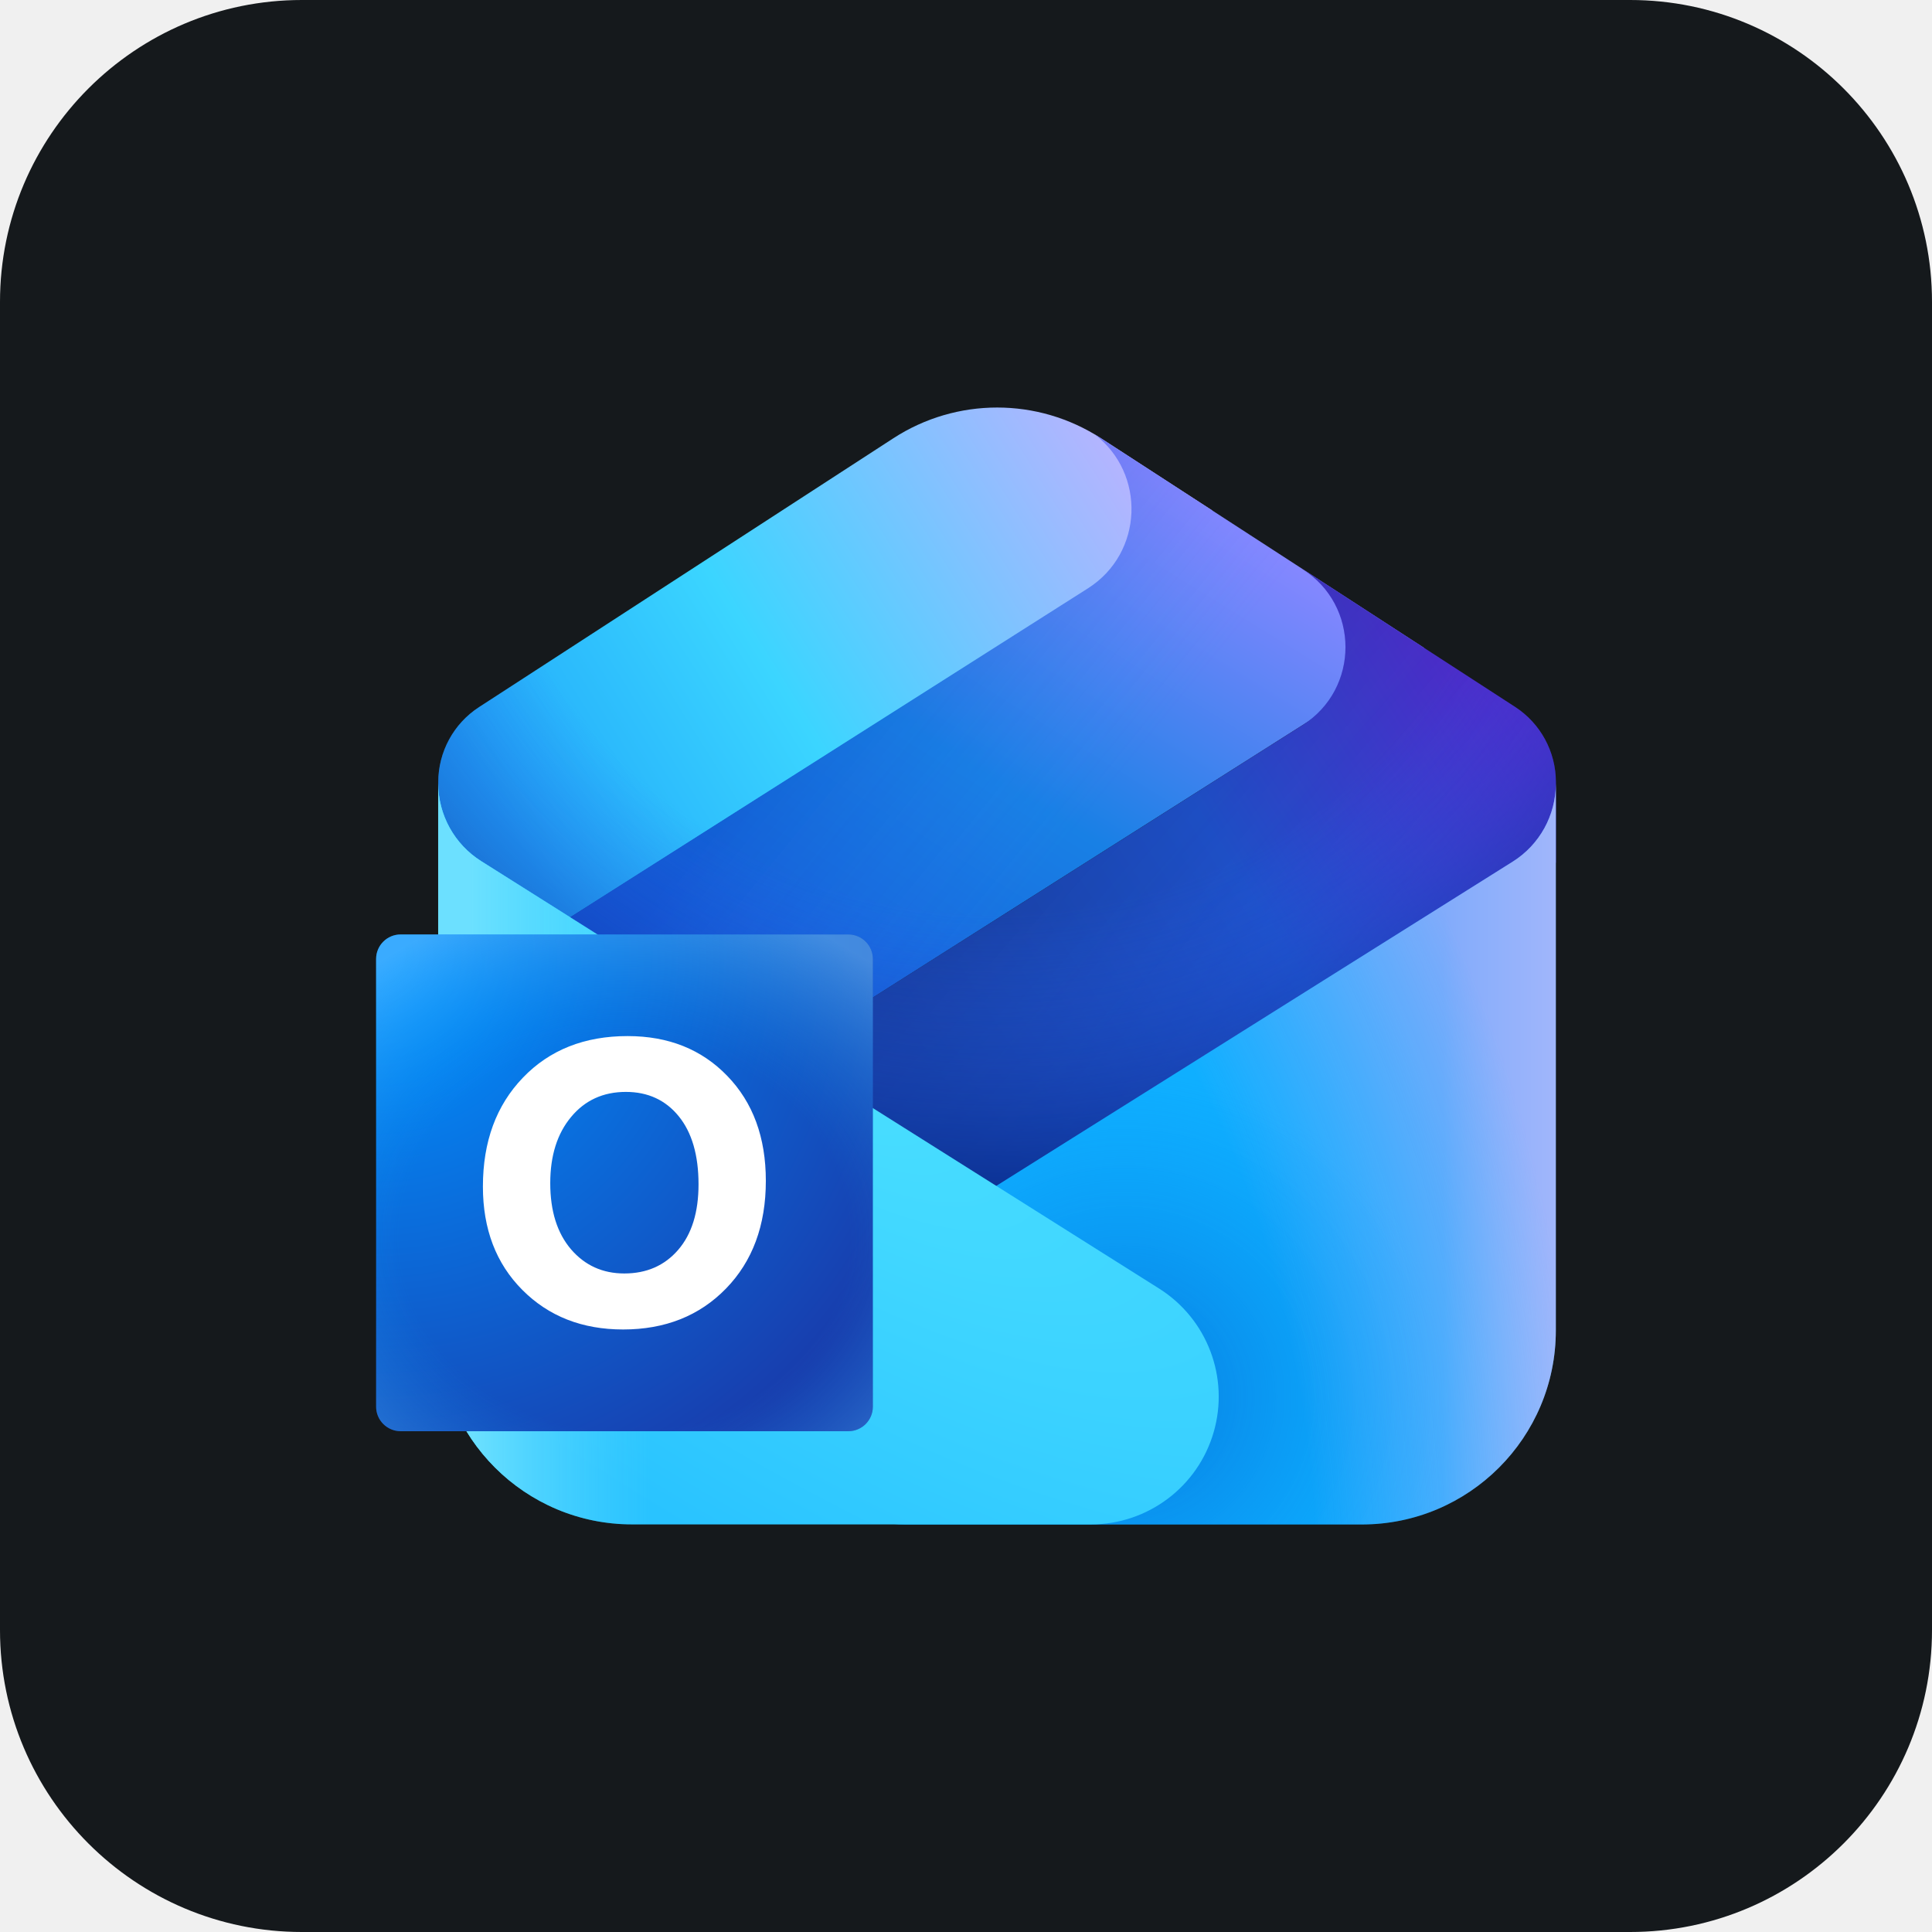
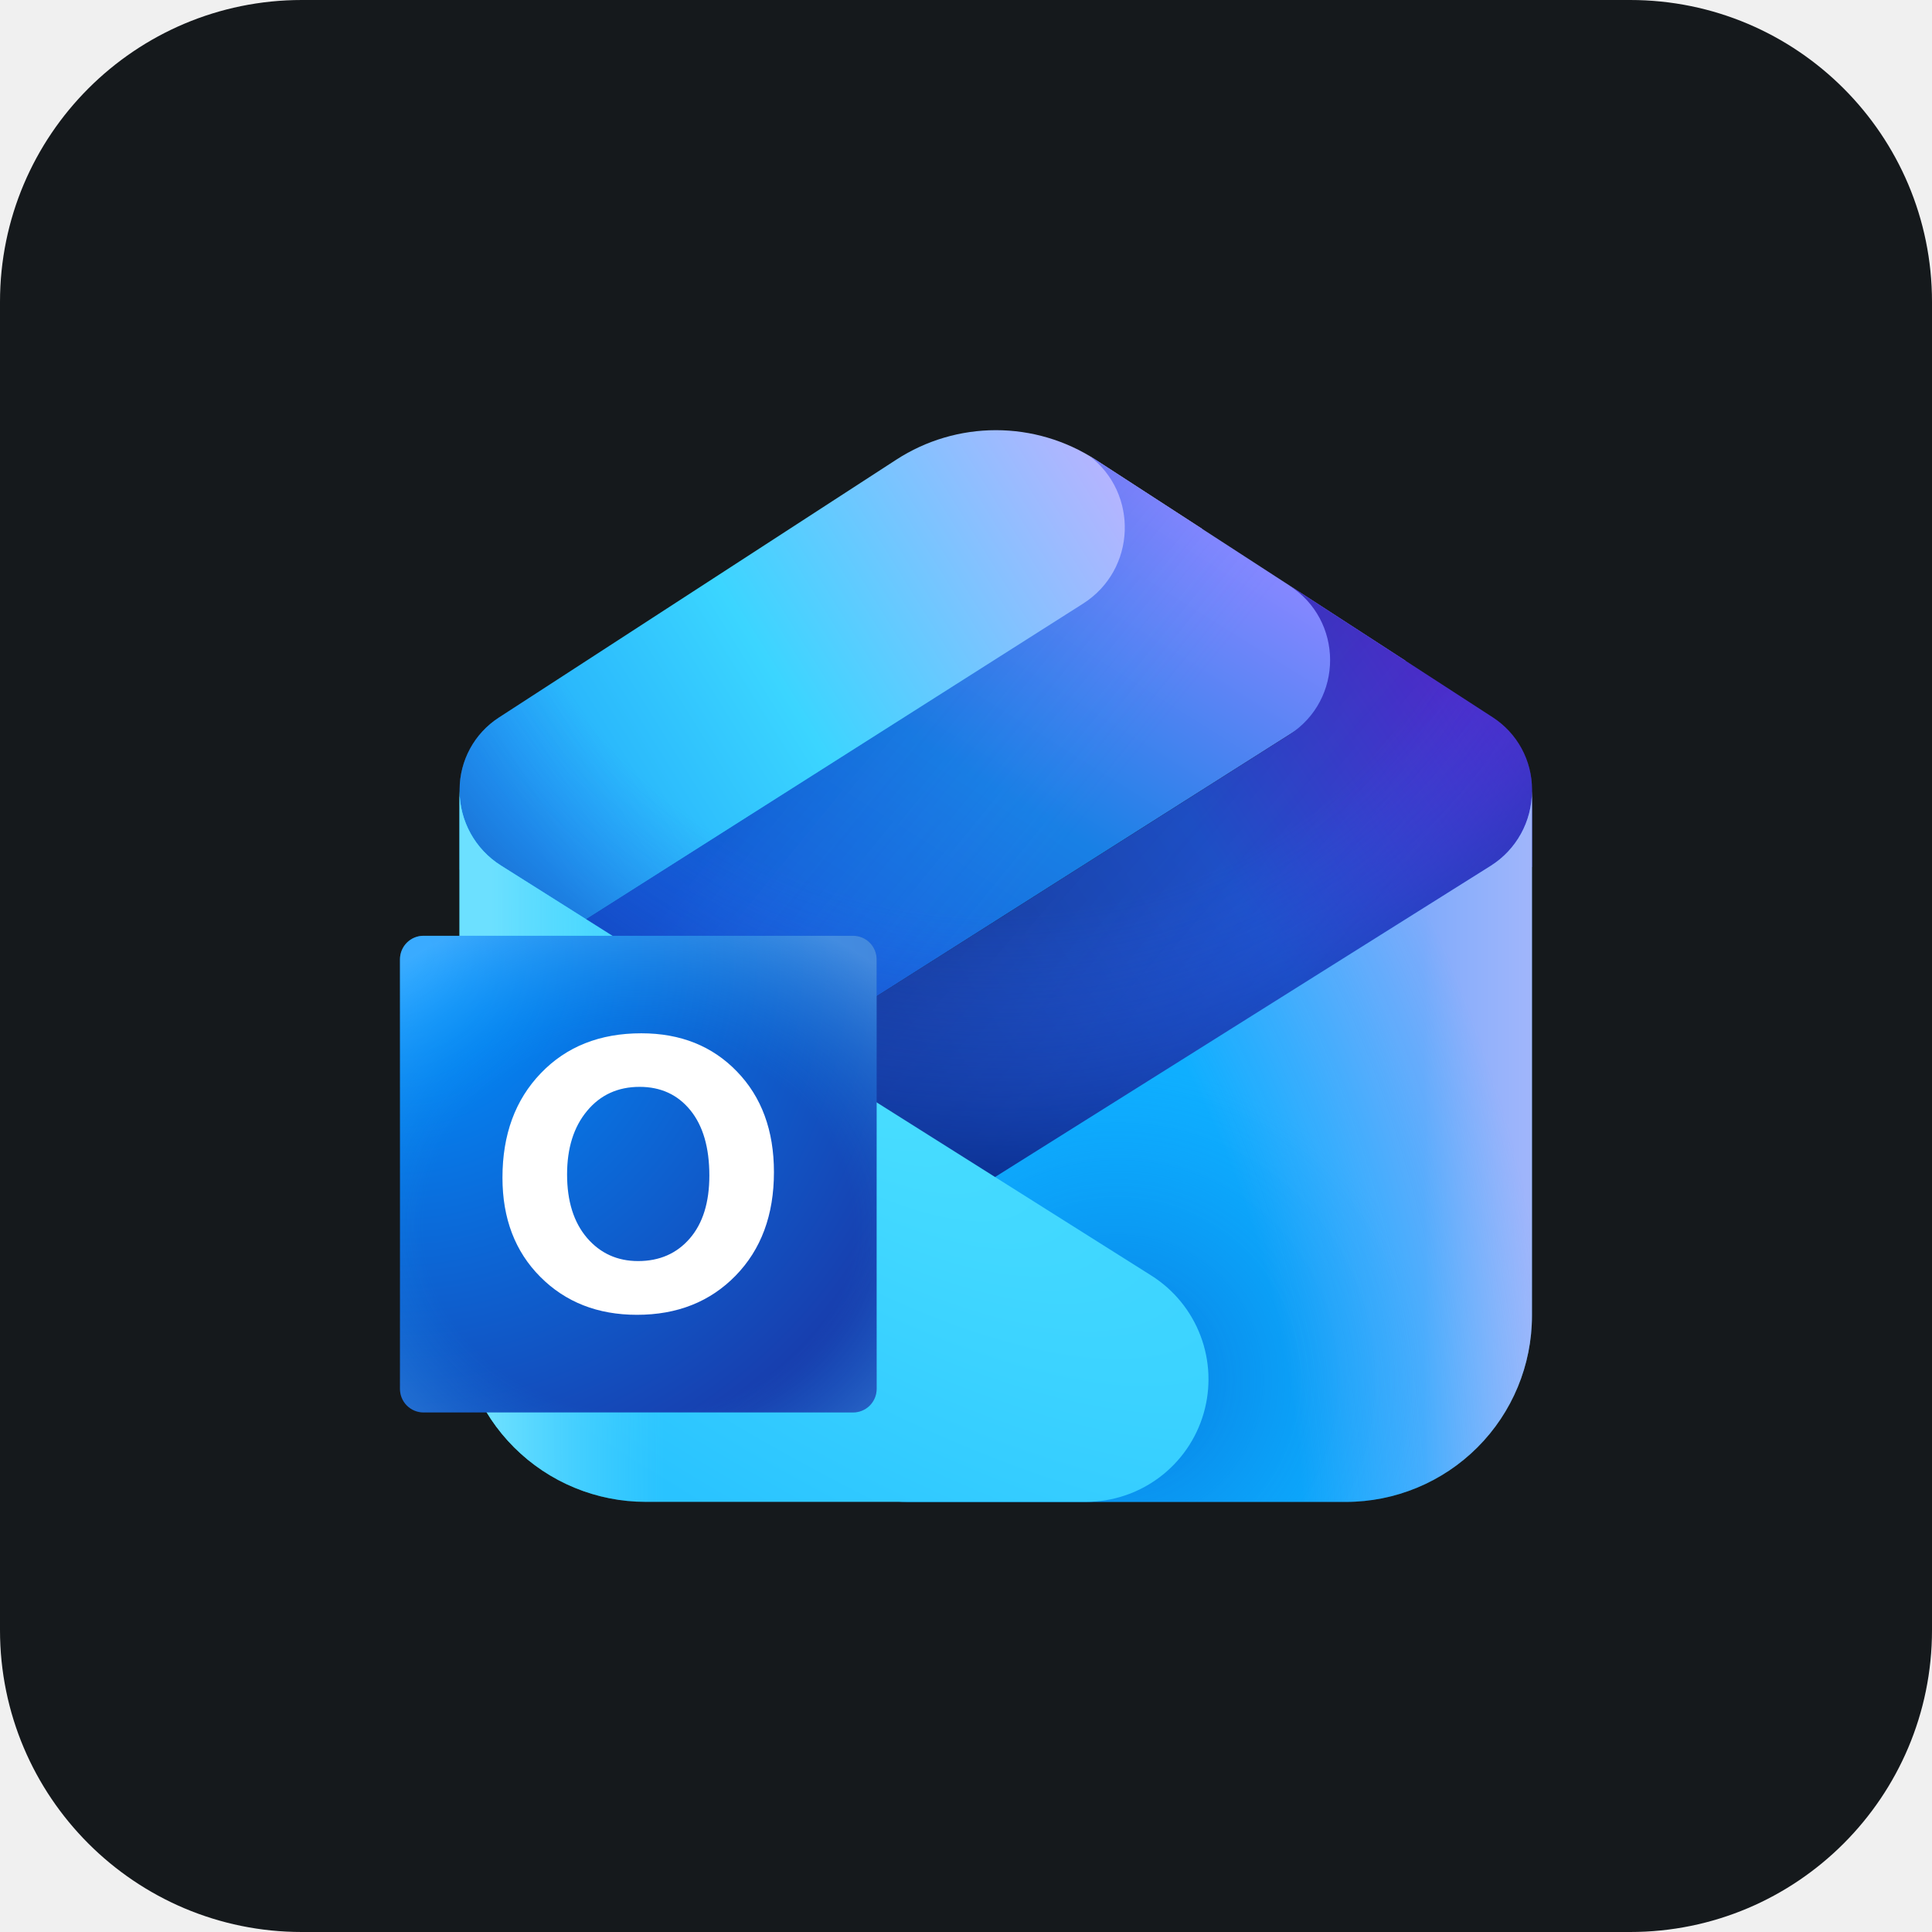
- <svg xmlns="http://www.w3.org/2000/svg" viewBox="0 0 256 256" xml:space="preserve" style="fill-rule:evenodd;clip-rule:evenodd;stroke-linejoin:round;stroke-miterlimit:2">
-   <path d="M256 40v176c0 22.077-17.923 40-40 40H40c-22.077 0-40-17.923-40-40V40C0 17.923 17.923 0 40 0h176c22.077 0 40 17.923 40 40" style="fill:#15191c" />
-   <path d="M30.932 9.343 7.976 23.894 6.002 20.78v-2.684c0-.977.494-1.888 1.314-2.42l13.345-8.659a6.14 6.14 0 0 1 6.685 0z" style="fill:url(#a);fill-rule:nonzero" transform="translate(33.381 29.203)scale(4.11386)" />
-   <path d="M27.14 6.889q.104.062.206.128l10.414 6.755-25.822 16.369-3.963-6.252 18.951-12.036c1.795-1.14 1.874-3.704.214-4.964" style="fill:url(#b);fill-rule:nonzero" transform="translate(33.381 29.203)scale(4.11386)" />
-   <path d="M27.14 6.889q.104.062.206.128l10.414 6.755-25.822 16.369-3.963-6.252 18.951-12.036c1.795-1.14 1.874-3.704.214-4.964" style="fill:url(#c);fill-rule:nonzero" transform="translate(33.381 29.203)scale(4.11386)" />
-   <path d="m22.24 33.266-10.302-3.125 21.904-13.885c1.845-1.17 1.84-3.863-.009-5.026l-.099-.062.285.177 6.666 4.324A2.89 2.89 0 0 1 42 18.09v2.597z" style="fill:url(#d);fill-rule:nonzero" transform="translate(33.381 29.203)scale(4.11386)" />
-   <path d="m22.24 33.266-10.302-3.125 21.904-13.885c1.845-1.17 1.84-3.863-.009-5.026l-.099-.062.285.177 6.666 4.324A2.89 2.89 0 0 1 42 18.09v2.597z" style="fill:url(#e);fill-rule:nonzero" transform="translate(33.381 29.203)scale(4.11386)" />
-   <path d="M27.346 7.017a6.14 6.14 0 0 0-6.685 0L7.316 15.676a2.88 2.88 0 0 0-1.314 2.42v.131a2.97 2.97 0 0 0 1.382 2.411l16.593 10.461 16.634-10.445a2.97 2.97 0 0 0 1.388-2.511v2.544-2.597c0-.978-.494-1.889-1.314-2.42z" style="fill:url(#f);fill-rule:nonzero" transform="translate(33.381 29.203)scale(4.11386)" />
-   <path d="M21.051 42.004h14.697a6.25 6.25 0 0 0 6.25-6.25V18.143c0 1.02-.524 1.968-1.388 2.511L18.75 34.38a4.04 4.04 0 0 0-1.895 3.427 4.197 4.197 0 0 0 4.196 4.197" style="fill:url(#g);fill-rule:nonzero" transform="translate(33.381 29.203)scale(4.11386)" />
-   <path d="M21.051 42.004h14.697a6.25 6.25 0 0 0 6.25-6.25V18.143c0 1.02-.524 1.968-1.388 2.511L18.75 34.38a4.04 4.04 0 0 0-1.895 3.427 4.197 4.197 0 0 0 4.196 4.197" style="fill:url(#h);fill-rule:nonzero" transform="translate(33.381 29.203)scale(4.11386)" />
-   <path d="M21.051 42.004h14.697a6.25 6.25 0 0 0 6.25-6.25V18.143c0 1.02-.524 1.968-1.388 2.511L18.75 34.38a4.04 4.04 0 0 0-1.895 3.427 4.197 4.197 0 0 0 4.196 4.197" style="fill:url(#i);fill-rule:nonzero" transform="translate(33.381 29.203)scale(4.11386)" />
-   <path d="M27.027 42.002H12.249a6.25 6.25 0 0 1-6.25-6.25V18.13c0 1.018.523 1.965 1.384 2.508l21.839 13.768a4.116 4.116 0 0 1-2.195 7.596" style="fill:url(#j);fill-rule:nonzero" transform="translate(33.381 29.203)scale(4.11386)" />
-   <path d="M27.027 42.002H12.249a6.25 6.25 0 0 1-6.25-6.25V18.13c0 1.018.523 1.965 1.384 2.508l21.839 13.768a4.116 4.116 0 0 1-2.195 7.596" style="fill:url(#k);fill-rule:nonzero" transform="translate(33.381 29.203)scale(4.11386)" />
-   <path d="M20 23.79v14.42a.79.79 0 0 1-.79.79H4.79a.79.79 0 0 1-.79-.79V23.79a.79.79 0 0 1 .79-.79h14.42a.79.79 0 0 1 .79.79" style="fill:url(#l)" transform="translate(33.381 29.203)scale(4.11386)" />
-   <path d="M20 23.79v14.42a.79.79 0 0 1-.79.79H4.79a.79.79 0 0 1-.79-.79V23.79a.79.79 0 0 1 .79-.79h14.42a.79.79 0 0 1 .79.79" style="fill:url(#m)" transform="translate(33.381 29.203)scale(4.11386)" />
-   <path d="M11.955 35.723q-1.977 0-3.246-1.275T7.44 31.119q0-2.168 1.289-3.507 1.287-1.34 3.373-1.339 1.97 0 3.208 1.282 1.243 1.282 1.243 3.379 0 2.156-1.288 3.476-1.282 1.313-3.31 1.313m.039-1.804q1.077 0 1.734-.759.657-.76.657-2.111 0-1.409-.638-2.194-.637-.783-1.702-.784-1.097 0-1.767.81-.669.804-.669 2.13 0 1.346.669 2.13.67.778 1.716.778" style="fill:#fff;fill-rule:nonzero" transform="translate(33.381 29.203)scale(4.11386)" />
-   <defs>
-     <linearGradient id="a" x1="0" y1="0" x2="1" y2="0" gradientUnits="userSpaceOnUse" gradientTransform="rotate(-31.809 44.24 -6.346)scale(24.6446)">
-       <stop offset="0" style="stop-color:#20a7fa;stop-opacity:1" />
-       <stop offset=".4" style="stop-color:#3bd5ff;stop-opacity:1" />
-       <stop offset="1" style="stop-color:#c4b0ff;stop-opacity:1" />
-     </linearGradient>
-     <linearGradient id="b" x1="0" y1="0" x2="1" y2="0" gradientUnits="userSpaceOnUse" gradientTransform="rotate(-58.014 32.76 -2.11)scale(22.0103)">
-       <stop offset="0" style="stop-color:#165ad9;stop-opacity:1" />
-       <stop offset=".5" style="stop-color:#1880e5;stop-opacity:1" />
-       <stop offset="1" style="stop-color:#8587ff;stop-opacity:1" />
-     </linearGradient>
-     <linearGradient id="c" x1="0" y1="0" x2="1" y2="0" gradientUnits="userSpaceOnUse" gradientTransform="rotate(219.174 17.662 8.952)scale(16.6971)">
-       <stop offset="0" style="stop-color:#448aff;stop-opacity:0" />
-       <stop offset=".24" style="stop-color:#448aff;stop-opacity:0" />
-       <stop offset=".79" style="stop-color:#0032b1;stop-opacity:.2" />
-       <stop offset="1" style="stop-color:#0032b1;stop-opacity:.2" />
-     </linearGradient>
-     <linearGradient id="d" x1="0" y1="0" x2="1" y2="0" gradientUnits="userSpaceOnUse" gradientTransform="rotate(-32.62 65.187 -25.548)scale(24.2873)">
-       <stop offset="0" style="stop-color:#1a43a6;stop-opacity:1" />
-       <stop offset=".49" style="stop-color:#2052cb;stop-opacity:1" />
-       <stop offset="1" style="stop-color:#5f20cb;stop-opacity:1" />
-     </linearGradient>
-     <linearGradient id="e" x1="0" y1="0" x2="1" y2="0" gradientUnits="userSpaceOnUse" gradientTransform="rotate(220.87 20.564 9.607)scale(16.4384)">
-       <stop offset="0" style="stop-color:#0045b9;stop-opacity:0" />
-       <stop offset=".67" style="stop-color:#0d1f69;stop-opacity:.2" />
-       <stop offset="1" style="stop-color:#0d1f69;stop-opacity:.2" />
-     </linearGradient>
-     <linearGradient id="g" x1="0" y1="0" x2="1" y2="0" gradientUnits="userSpaceOnUse" gradientTransform="translate(41.998 29.943)scale(-18.1463)">
-       <stop offset="0" style="stop-color:#4dc4ff;stop-opacity:1" />
-       <stop offset=".2" style="stop-color:#0fafff;stop-opacity:1" />
-       <stop offset="1" style="stop-color:#0fafff;stop-opacity:1" />
-     </linearGradient>
-     <linearGradient id="k" x1="0" y1="0" x2="1" y2="0" gradientUnits="userSpaceOnUse" gradientTransform="rotate(-.041 52516.489 -4775.41)scale(17.4715)">
-       <stop offset="0" style="stop-color:#6ce0ff;stop-opacity:1" />
-       <stop offset=".21" style="stop-color:#6ce0ff;stop-opacity:1" />
-       <stop offset=".54" style="stop-color:#50d5ff;stop-opacity:0" />
-       <stop offset="1" style="stop-color:#50d5ff;stop-opacity:0" />
-     </linearGradient>
-     <radialGradient id="f" cx="0" cy="0" r="1" gradientUnits="userSpaceOnUse" gradientTransform="matrix(0 -27.0027 29.2262 0 24.002 6.818)">
-       <stop offset="0" style="stop-color:#275ff0;stop-opacity:0" />
-       <stop offset=".57" style="stop-color:#275ff0;stop-opacity:0" />
-       <stop offset=".99" style="stop-color:#002177;stop-opacity:1" />
-       <stop offset="1" style="stop-color:#002177;stop-opacity:1" />
-     </radialGradient>
-     <radialGradient id="h" cx="0" cy="0" r="1" gradientUnits="userSpaceOnUse" gradientTransform="rotate(-45 59.81 -14.955)scale(11.572)">
-       <stop offset="0" style="stop-color:#0060d1;stop-opacity:.4" />
-       <stop offset=".26" style="stop-color:#0060d1;stop-opacity:.4" />
-       <stop offset=".91" style="stop-color:#0383f1;stop-opacity:0" />
-       <stop offset="1" style="stop-color:#0383f1;stop-opacity:0" />
-     </radialGradient>
-     <radialGradient id="i" cx="0" cy="0" r="1" gradientUnits="userSpaceOnUse" gradientTransform="matrix(23.8272 -31.2298 21.958 29.779 10.631 46.472)">
-       <stop offset="0" style="stop-color:#f4a7f7;stop-opacity:0" />
-       <stop offset=".73" style="stop-color:#f4a7f7;stop-opacity:0" />
-       <stop offset="1" style="stop-color:#f4a7f7;stop-opacity:.5" />
-     </radialGradient>
-     <radialGradient id="j" cx="0" cy="0" r="1" gradientUnits="userSpaceOnUse" gradientTransform="rotate(123.339 1.864 18.772)scale(20.7258 53.7859)">
-       <stop offset="0" style="stop-color:#49deff;stop-opacity:1" />
-       <stop offset=".72" style="stop-color:#29c3ff;stop-opacity:1" />
-       <stop offset="1" style="stop-color:#29c3ff;stop-opacity:1" />
-     </radialGradient>
-     <radialGradient id="l" cx="0" cy="0" r="1" gradientUnits="userSpaceOnUse" gradientTransform="rotate(46.924 -25.234 16.35)scale(21.0618)">
-       <stop offset="0" style="stop-color:#0091ff;stop-opacity:1" />
-       <stop offset=".04" style="stop-color:#0091ff;stop-opacity:1" />
-       <stop offset=".92" style="stop-color:#183dad;stop-opacity:1" />
-       <stop offset="1" style="stop-color:#183dad;stop-opacity:1" />
-     </radialGradient>
-     <radialGradient id="m" cx="0" cy="0" r="1" gradientUnits="userSpaceOnUse" gradientTransform="matrix(0 11.2 -12.9188 0 12 32.744)">
-       <stop offset="0" style="stop-color:#0fa5f7;stop-opacity:0" />
-       <stop offset=".56" style="stop-color:#0fa5f7;stop-opacity:0" />
-       <stop offset="1" style="stop-color:#74c6ff;stop-opacity:.5" />
-     </radialGradient>
-   </defs>
+ <svg xmlns="http://www.w3.org/2000/svg" width="256" height="256" title="Microsoft Outlook" viewBox="0 0 256 256" fill="none" id="microsoftoutlook">
+   <style>
+ #microsoftoutlook {
+     rect {fill: #15191C}
+ 
+     @media (prefers-color-scheme: light) {
+         rect {fill: #F4F2ED}
+     }
+ }
+ </style>
+   <rect width="256" height="256" rx="40" fill="#15191C" />
+   <path d="M159.31 70.088L68.695 127.526L60.903 115.234V104.639C60.903 100.782 62.853 97.186 66.089 95.086L118.767 60.906C122.695 58.357 127.278 57 131.961 57C136.644 57 141.227 58.357 145.155 60.906L159.31 70.088Z" fill="url(#paint0_linear_189_100)" />
+   <path d="M144.342 60.401C144.616 60.564 144.887 60.732 145.155 60.906L186.263 87.57L84.334 152.185L68.691 127.506L143.497 79.996C150.583 75.496 150.895 65.374 144.342 60.401Z" fill="url(#paint1_linear_189_100)" />
+   <path d="M144.342 60.401C144.616 60.564 144.887 60.732 145.155 60.906L186.263 87.57L84.334 152.185L68.691 127.506L143.497 79.996C150.583 75.496 150.895 65.374 144.342 60.401Z" fill="url(#paint2_linear_189_100)" />
+   <path d="M125 164.52L84.334 152.185L170.797 97.376C178.08 92.757 178.06 82.127 170.762 77.536L170.371 77.292L171.496 77.99L197.809 95.059C199.401 96.094 200.71 97.51 201.617 99.179C202.523 100.847 202.999 102.716 203 104.615V114.867L125 164.52Z" fill="url(#paint3_linear_189_100)" />
+   <path d="M125 164.52L84.334 152.185L170.797 97.376C178.08 92.757 178.06 82.127 170.762 77.536L170.371 77.292L171.496 77.99L197.809 95.059C199.401 96.094 200.71 97.51 201.617 99.179C202.523 100.847 202.999 102.716 203 104.615V114.867L125 164.52Z" fill="url(#paint4_linear_189_100)" />
+   <path d="M145.155 60.906C141.227 58.357 136.644 57 131.961 57C127.278 57 122.695 58.357 118.767 60.906L66.089 95.086C64.496 96.119 63.186 97.534 62.28 99.203C61.374 100.871 60.901 102.74 60.903 104.639V105.156C60.967 107.067 61.498 108.933 62.448 110.592C63.399 112.251 64.741 113.652 66.358 114.673L131.857 155.967L197.517 114.736C199.193 113.681 200.575 112.219 201.533 110.486C202.491 108.753 202.994 106.805 202.996 104.824V114.867V104.615C202.996 100.755 201.046 97.159 197.809 95.063L145.155 60.906Z" fill="url(#paint5_radial_189_100)" />
+   <path d="M120.307 199.013H178.321C184.864 199.013 191.139 196.413 195.766 191.787C200.393 187.16 202.992 180.885 202.992 174.342V104.824C202.992 108.851 200.924 112.593 197.513 114.736L111.224 168.918C108.932 170.354 107.043 172.348 105.735 174.715C104.426 177.081 103.741 179.741 103.743 182.445C103.743 186.839 105.488 191.052 108.594 194.159C111.7 197.266 115.913 199.012 120.307 199.013Z" fill="url(#paint6_linear_189_100)" />
+   <path d="M120.307 199.013H178.321C184.864 199.013 191.139 196.413 195.766 191.787C200.393 187.16 202.992 180.885 202.992 174.342V104.824C202.992 108.851 200.924 112.593 197.513 114.736L111.224 168.918C108.932 170.354 107.043 172.348 105.735 174.715C104.426 177.081 103.741 179.741 103.743 182.445C103.743 186.839 105.488 191.052 108.594 194.159C111.7 197.266 115.913 199.012 120.307 199.013Z" fill="url(#paint7_radial_189_100)" />
+   <path d="M120.307 199.013H178.321C184.864 199.013 191.139 196.413 195.766 191.787C200.393 187.16 202.992 180.885 202.992 174.342V104.824C202.992 108.851 200.924 112.593 197.513 114.736L111.224 168.918C108.932 170.354 107.043 172.348 105.735 174.715C104.426 177.081 103.741 179.741 103.743 182.445C103.743 186.839 105.488 191.052 108.594 194.159C111.7 197.266 115.913 199.012 120.307 199.013Z" fill="url(#paint8_radial_189_100)" />
+   <path d="M143.896 199.005H85.562C82.322 199.005 79.114 198.367 76.121 197.127C73.127 195.887 70.408 194.07 68.117 191.779C65.826 189.488 64.009 186.768 62.769 183.775C61.529 180.782 60.891 177.574 60.891 174.334V104.773C60.891 108.792 62.955 112.53 66.354 114.673L152.561 169.02C155.537 170.9 157.822 173.696 159.073 176.987C160.323 180.278 160.47 183.886 159.493 187.268C158.516 190.65 156.467 193.623 153.654 195.74C150.841 197.856 147.416 199.002 143.896 199.005Z" fill="url(#paint9_radial_189_100)" />
+   <path d="M143.896 199.005H85.562C82.322 199.005 79.114 198.367 76.121 197.127C73.127 195.887 70.408 194.07 68.117 191.779C65.826 189.488 64.009 186.768 62.769 183.775C61.529 180.782 60.891 177.574 60.891 174.334V104.773C60.891 108.792 62.955 112.53 66.354 114.673L152.561 169.02C155.537 170.9 157.822 173.696 159.073 176.987C160.323 180.278 160.47 183.886 159.493 187.268C158.516 190.65 156.467 193.623 153.654 195.74C150.841 197.856 147.416 199.002 143.896 199.005Z" fill="url(#paint10_linear_189_100)" />
+   <path fill-rule="evenodd" clip-rule="evenodd" d="M116.158 127.115V184.036C116.158 184.863 115.829 185.657 115.245 186.241C114.66 186.826 113.867 187.155 113.039 187.155H56.118C55.291 187.155 54.498 186.826 53.913 186.241C53.328 185.657 53 184.863 53 184.036V127.115C53 126.288 53.328 125.495 53.913 124.91C54.498 124.325 55.291 123.997 56.118 123.997H113.039C113.867 123.997 114.66 124.325 115.245 124.91C115.829 125.495 116.158 126.288 116.158 127.115Z" fill="url(#paint11_radial_189_100)" />
+   <path fill-rule="evenodd" clip-rule="evenodd" d="M116.158 127.115V184.036C116.158 184.863 115.829 185.657 115.245 186.241C114.66 186.826 113.867 187.155 113.039 187.155H56.118C55.291 187.155 54.498 186.826 53.913 186.241C53.328 185.657 53 184.863 53 184.036V127.115C53 126.288 53.328 125.495 53.913 124.91C54.498 124.325 55.291 123.997 56.118 123.997H113.039C113.867 123.997 114.66 124.325 115.245 124.91C115.829 125.495 116.158 126.288 116.158 127.115Z" fill="url(#paint12_radial_189_100)" />
+   <path d="M84.401 174.219C79.199 174.219 74.928 172.542 71.588 169.186C68.249 165.831 66.579 161.451 66.579 156.045C66.579 150.34 68.275 145.726 71.667 142.202C75.054 138.676 79.492 136.914 84.982 136.917C90.166 136.917 94.387 138.603 97.645 141.977C100.916 145.351 102.551 149.797 102.551 155.315C102.551 160.989 100.857 165.563 97.467 169.036C94.093 172.492 89.738 174.219 84.401 174.219ZM84.555 167.098C87.389 167.098 89.671 166.099 91.4 164.102C93.129 162.102 93.993 159.324 93.993 155.769C93.993 152.061 93.154 149.174 91.475 147.109C89.799 145.048 87.559 144.017 84.757 144.014C81.87 144.014 79.545 145.08 77.782 147.211C76.021 149.327 75.141 152.13 75.141 155.619C75.141 159.161 76.021 161.964 77.782 164.027C79.545 166.074 81.803 167.098 84.555 167.098Z" fill="white" />
+   <linearGradient id="paint0_linear_189_100" x1="76.642" y1="121.492" x2="159.313" y2="70.216" gradientUnits="userSpaceOnUse">
+     <stop stop-color="#20A7FA" />
+     <stop offset="0.4" stop-color="#3BD5FF" />
+     <stop offset="1" stop-color="#C4B0FF" />
+   </linearGradient>
+   <linearGradient id="paint1_linear_189_100" x1="105.091" y1="138.973" x2="151.113" y2="65.281" gradientUnits="userSpaceOnUse">
+     <stop stop-color="#165AD9" />
+     <stop offset="0.5" stop-color="#1880E5" />
+     <stop offset="1" stop-color="#8587FF" />
+   </linearGradient>
+   <linearGradient id="paint2_linear_189_100" x1="138.655" y1="139.978" x2="87.56" y2="98.344" gradientUnits="userSpaceOnUse">
+     <stop stop-color="#448AFF" stop-opacity="0" />
+     <stop offset="0.24" stop-color="#448AFF" stop-opacity="0" />
+     <stop offset="0.79" stop-color="#0032B1" stop-opacity="0.2" />
+     <stop offset="1" stop-color="#0032B1" stop-opacity="0.2" />
+   </linearGradient>
+   <linearGradient id="paint3_linear_189_100" x1="132.162" y1="156.011" x2="212.911" y2="104.33" gradientUnits="userSpaceOnUse">
+     <stop stop-color="#1A43A6" />
+     <stop offset="0.49" stop-color="#2052CB" />
+     <stop offset="1" stop-color="#5F20CB" />
+   </linearGradient>
+   <linearGradient id="paint4_linear_189_100" x1="154.953" y1="152.922" x2="105.885" y2="110.463" gradientUnits="userSpaceOnUse">
+     <stop stop-color="#0045B9" stop-opacity="0" />
+     <stop offset="0.67" stop-color="#0D1F69" stop-opacity="0.2" />
+     <stop offset="1" stop-color="#0D1F69" stop-opacity="0.2" />
+   </linearGradient>
+   <radialGradient id="paint5_radial_189_100" cx="0" cy="0" r="1" gradientUnits="userSpaceOnUse" gradientTransform="translate(131.955 60.1205) rotate(-90) scale(106.59 115.367)">
+     <stop stop-color="#275FF0" stop-opacity="0" />
+     <stop offset="0.57" stop-color="#275FF0" stop-opacity="0" />
+     <stop offset="0.99" stop-color="#002177" />
+     <stop offset="1" stop-color="#002177" />
+   </radialGradient>
+   <linearGradient id="paint6_linear_189_100" x1="202.992" y1="151.403" x2="131.362" y2="151.403" gradientUnits="userSpaceOnUse">
+     <stop stop-color="#4DC4FF" />
+     <stop offset="0.2" stop-color="#0FAFFF" />
+     <stop offset="1" stop-color="#0FAFFF" />
+   </linearGradient>
+   <radialGradient id="paint7_radial_189_100" cx="0" cy="0" r="1" gradientUnits="userSpaceOnUse" gradientTransform="translate(148.103 182.859) rotate(-45) scale(45.6789)">
+     <stop stop-color="#0060D1" stop-opacity="0.4" />
+     <stop offset="0.26" stop-color="#0060D1" stop-opacity="0.4" />
+     <stop offset="0.91" stop-color="#0383F1" stop-opacity="0" />
+     <stop offset="1" stop-color="#0383F1" stop-opacity="0" />
+   </radialGradient>
+   <radialGradient id="paint8_radial_189_100" cx="0" cy="0" r="1" gradientTransform="matrix(94.0547 -123.275 86.6763 117.549 79.175 216.649)" gradientUnits="userSpaceOnUse">
+     <stop stop-color="#F4A7F7" stop-opacity="0" />
+     <stop offset="0.73" stop-color="#F4A7F7" stop-opacity="0" />
+     <stop offset="1" stop-color="#F4A7F7" stop-opacity="0.5" />
+   </radialGradient>
+   <radialGradient id="paint9_radial_189_100" cx="0" cy="0" r="1" gradientUnits="userSpaceOnUse" gradientTransform="translate(110.518 141.885) rotate(123.339) scale(81.8123 212.313)">
+     <stop stop-color="#49DEFF" />
+     <stop offset="0.72" stop-color="#29C3FF" />
+     <stop offset="1" stop-color="#29C3FF" />
+   </radialGradient>
+   <linearGradient id="paint10_linear_189_100" x1="50.753" y1="181.545" x2="119.719" y2="181.495" gradientUnits="userSpaceOnUse">
+     <stop stop-color="#6CE0FF" />
+     <stop offset="0.21" stop-color="#6CE0FF" />
+     <stop offset="0.54" stop-color="#50D5FF" stop-opacity="0" />
+     <stop offset="1" stop-color="#50D5FF" stop-opacity="0" />
+   </linearGradient>
+   <radialGradient id="paint11_radial_189_100" cx="0" cy="0" r="1" gradientUnits="userSpaceOnUse" gradientTransform="translate(52.7744 126.427) rotate(46.924) scale(83.1386)">
+     <stop stop-color="#0091FF" />
+     <stop offset="0.04" stop-color="#0091FF" />
+     <stop offset="0.92" stop-color="#183DAD" />
+     <stop offset="1" stop-color="#183DAD" />
+   </radialGradient>
+   <radialGradient id="paint12_radial_189_100" cx="0" cy="0" r="1" gradientUnits="userSpaceOnUse" gradientTransform="translate(84.5789 162.46) rotate(90) scale(44.2105 50.9952)">
+     <stop stop-color="#0FA5F7" stop-opacity="0" />
+     <stop offset="0.56" stop-color="#0FA5F7" stop-opacity="0" />
+     <stop offset="1" stop-color="#74C6FF" stop-opacity="0.5" />
+   </radialGradient>
</svg>
